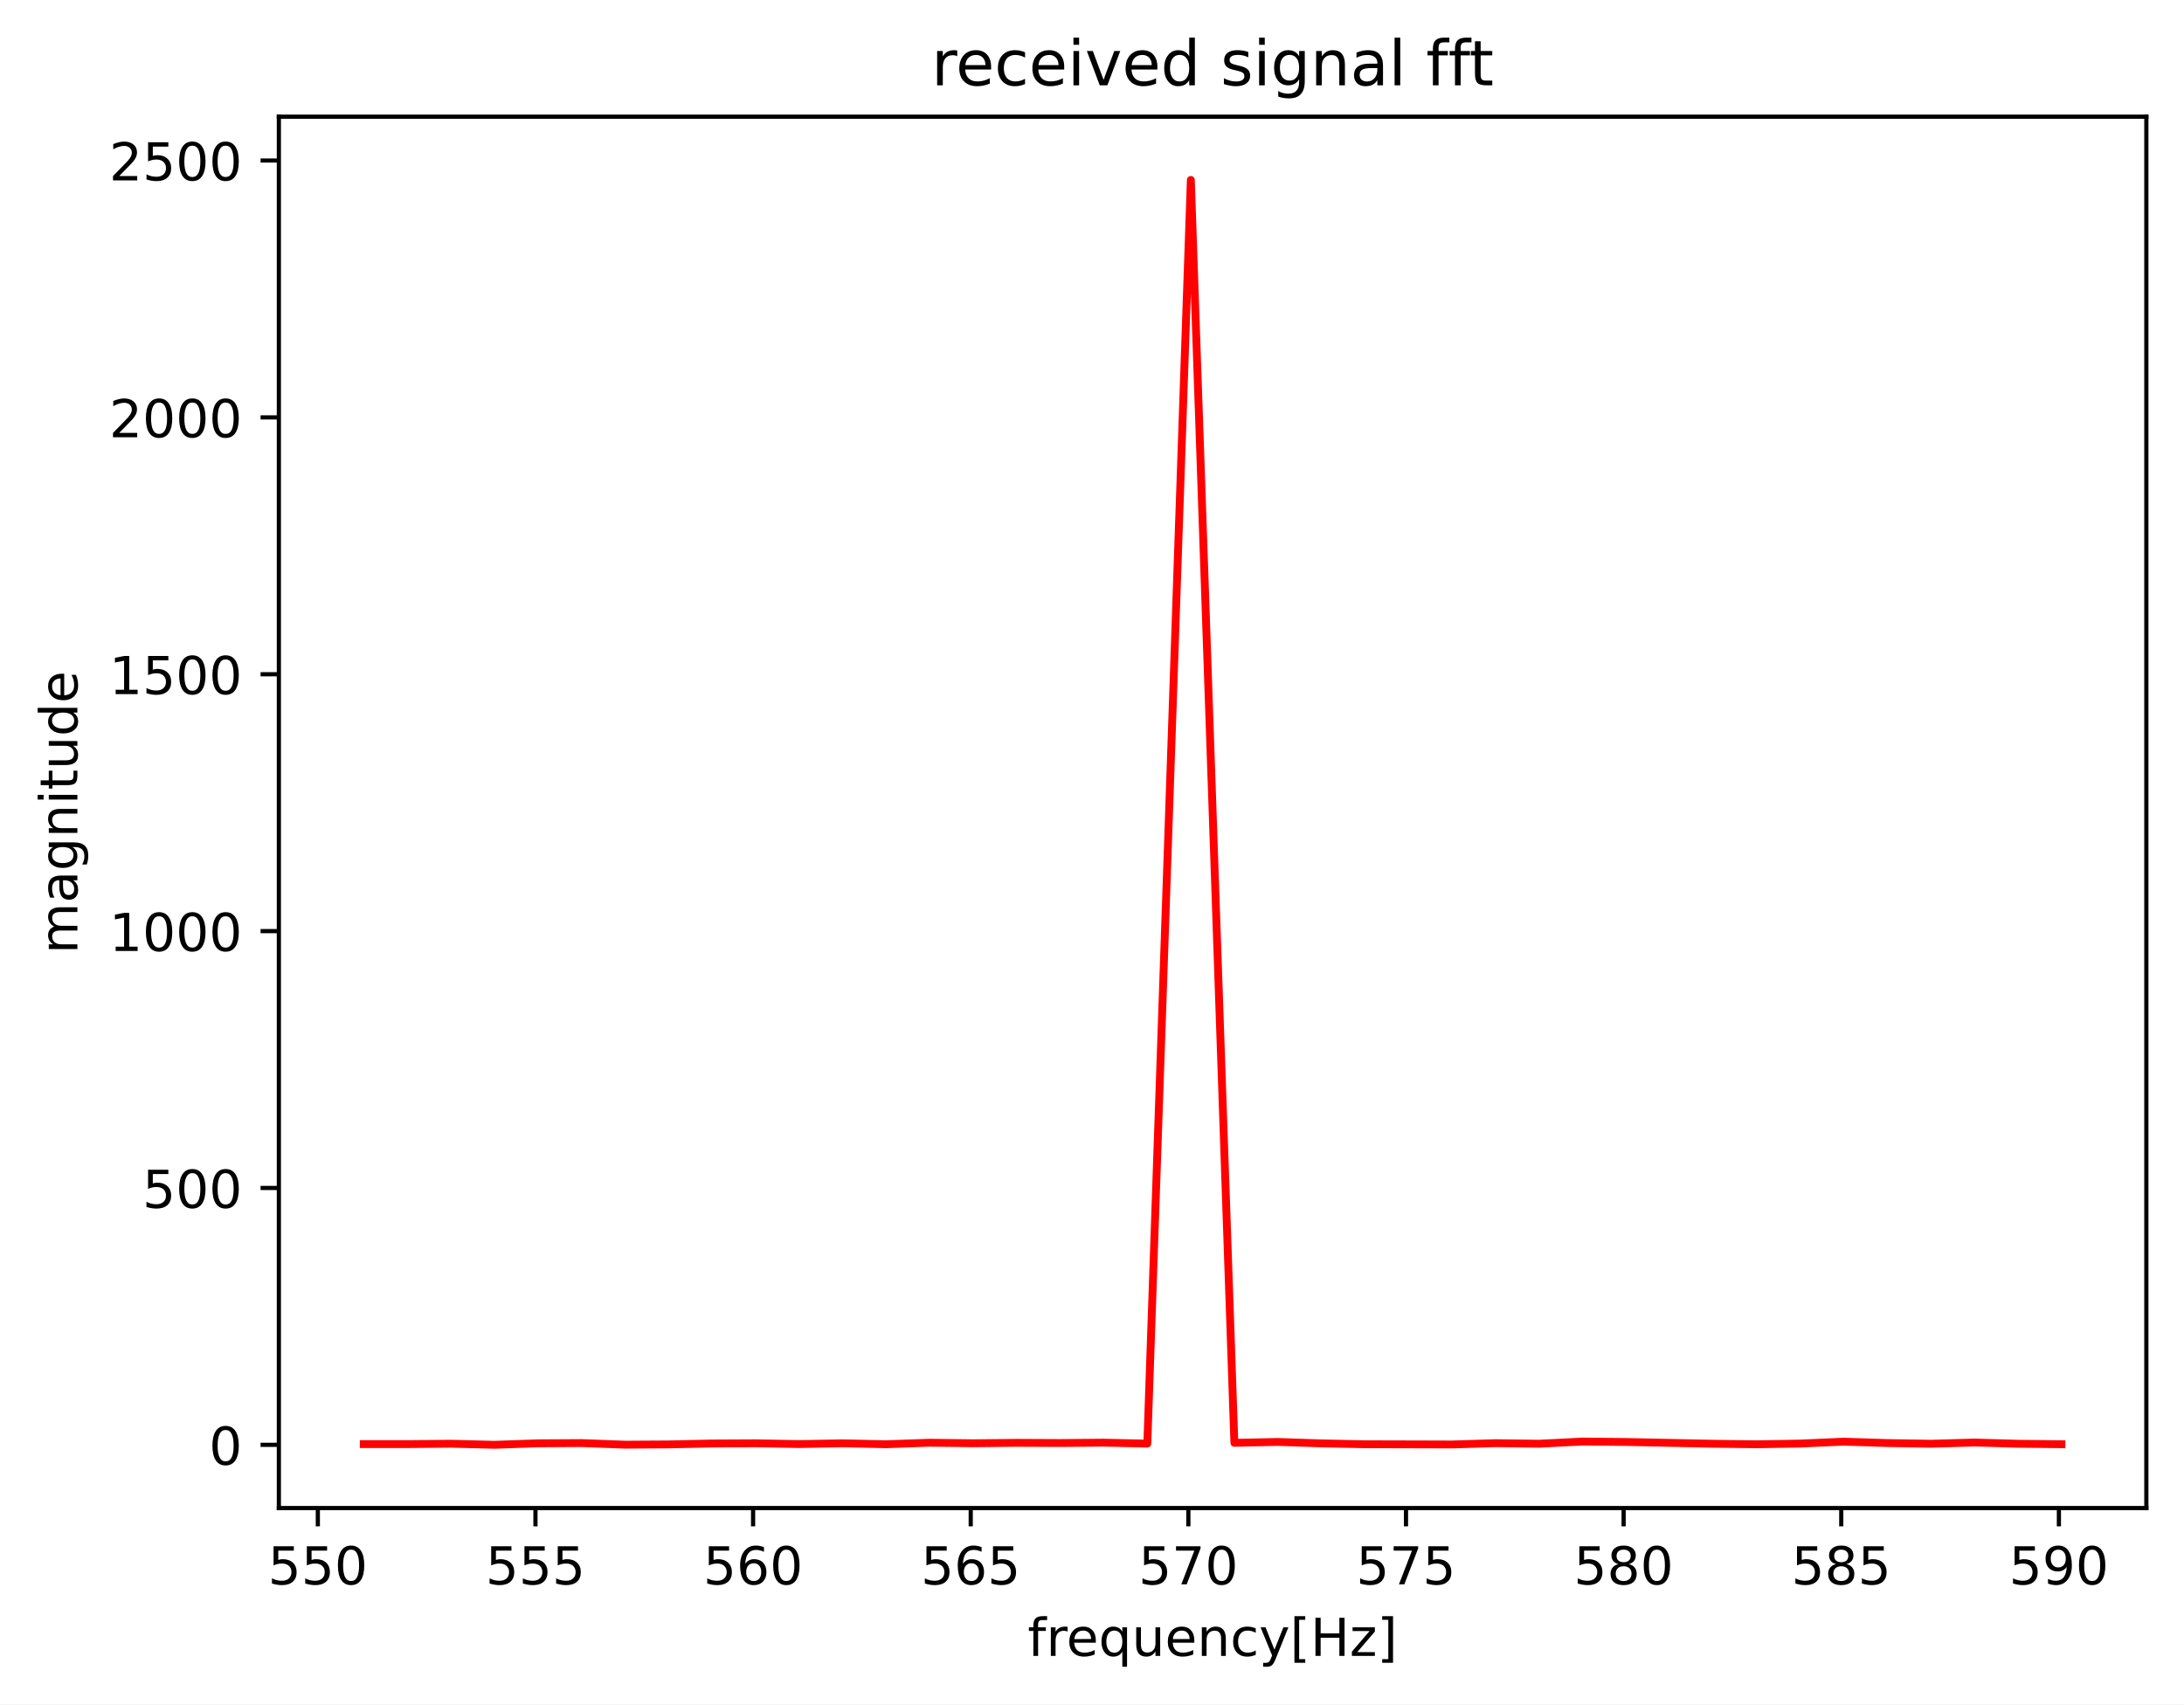
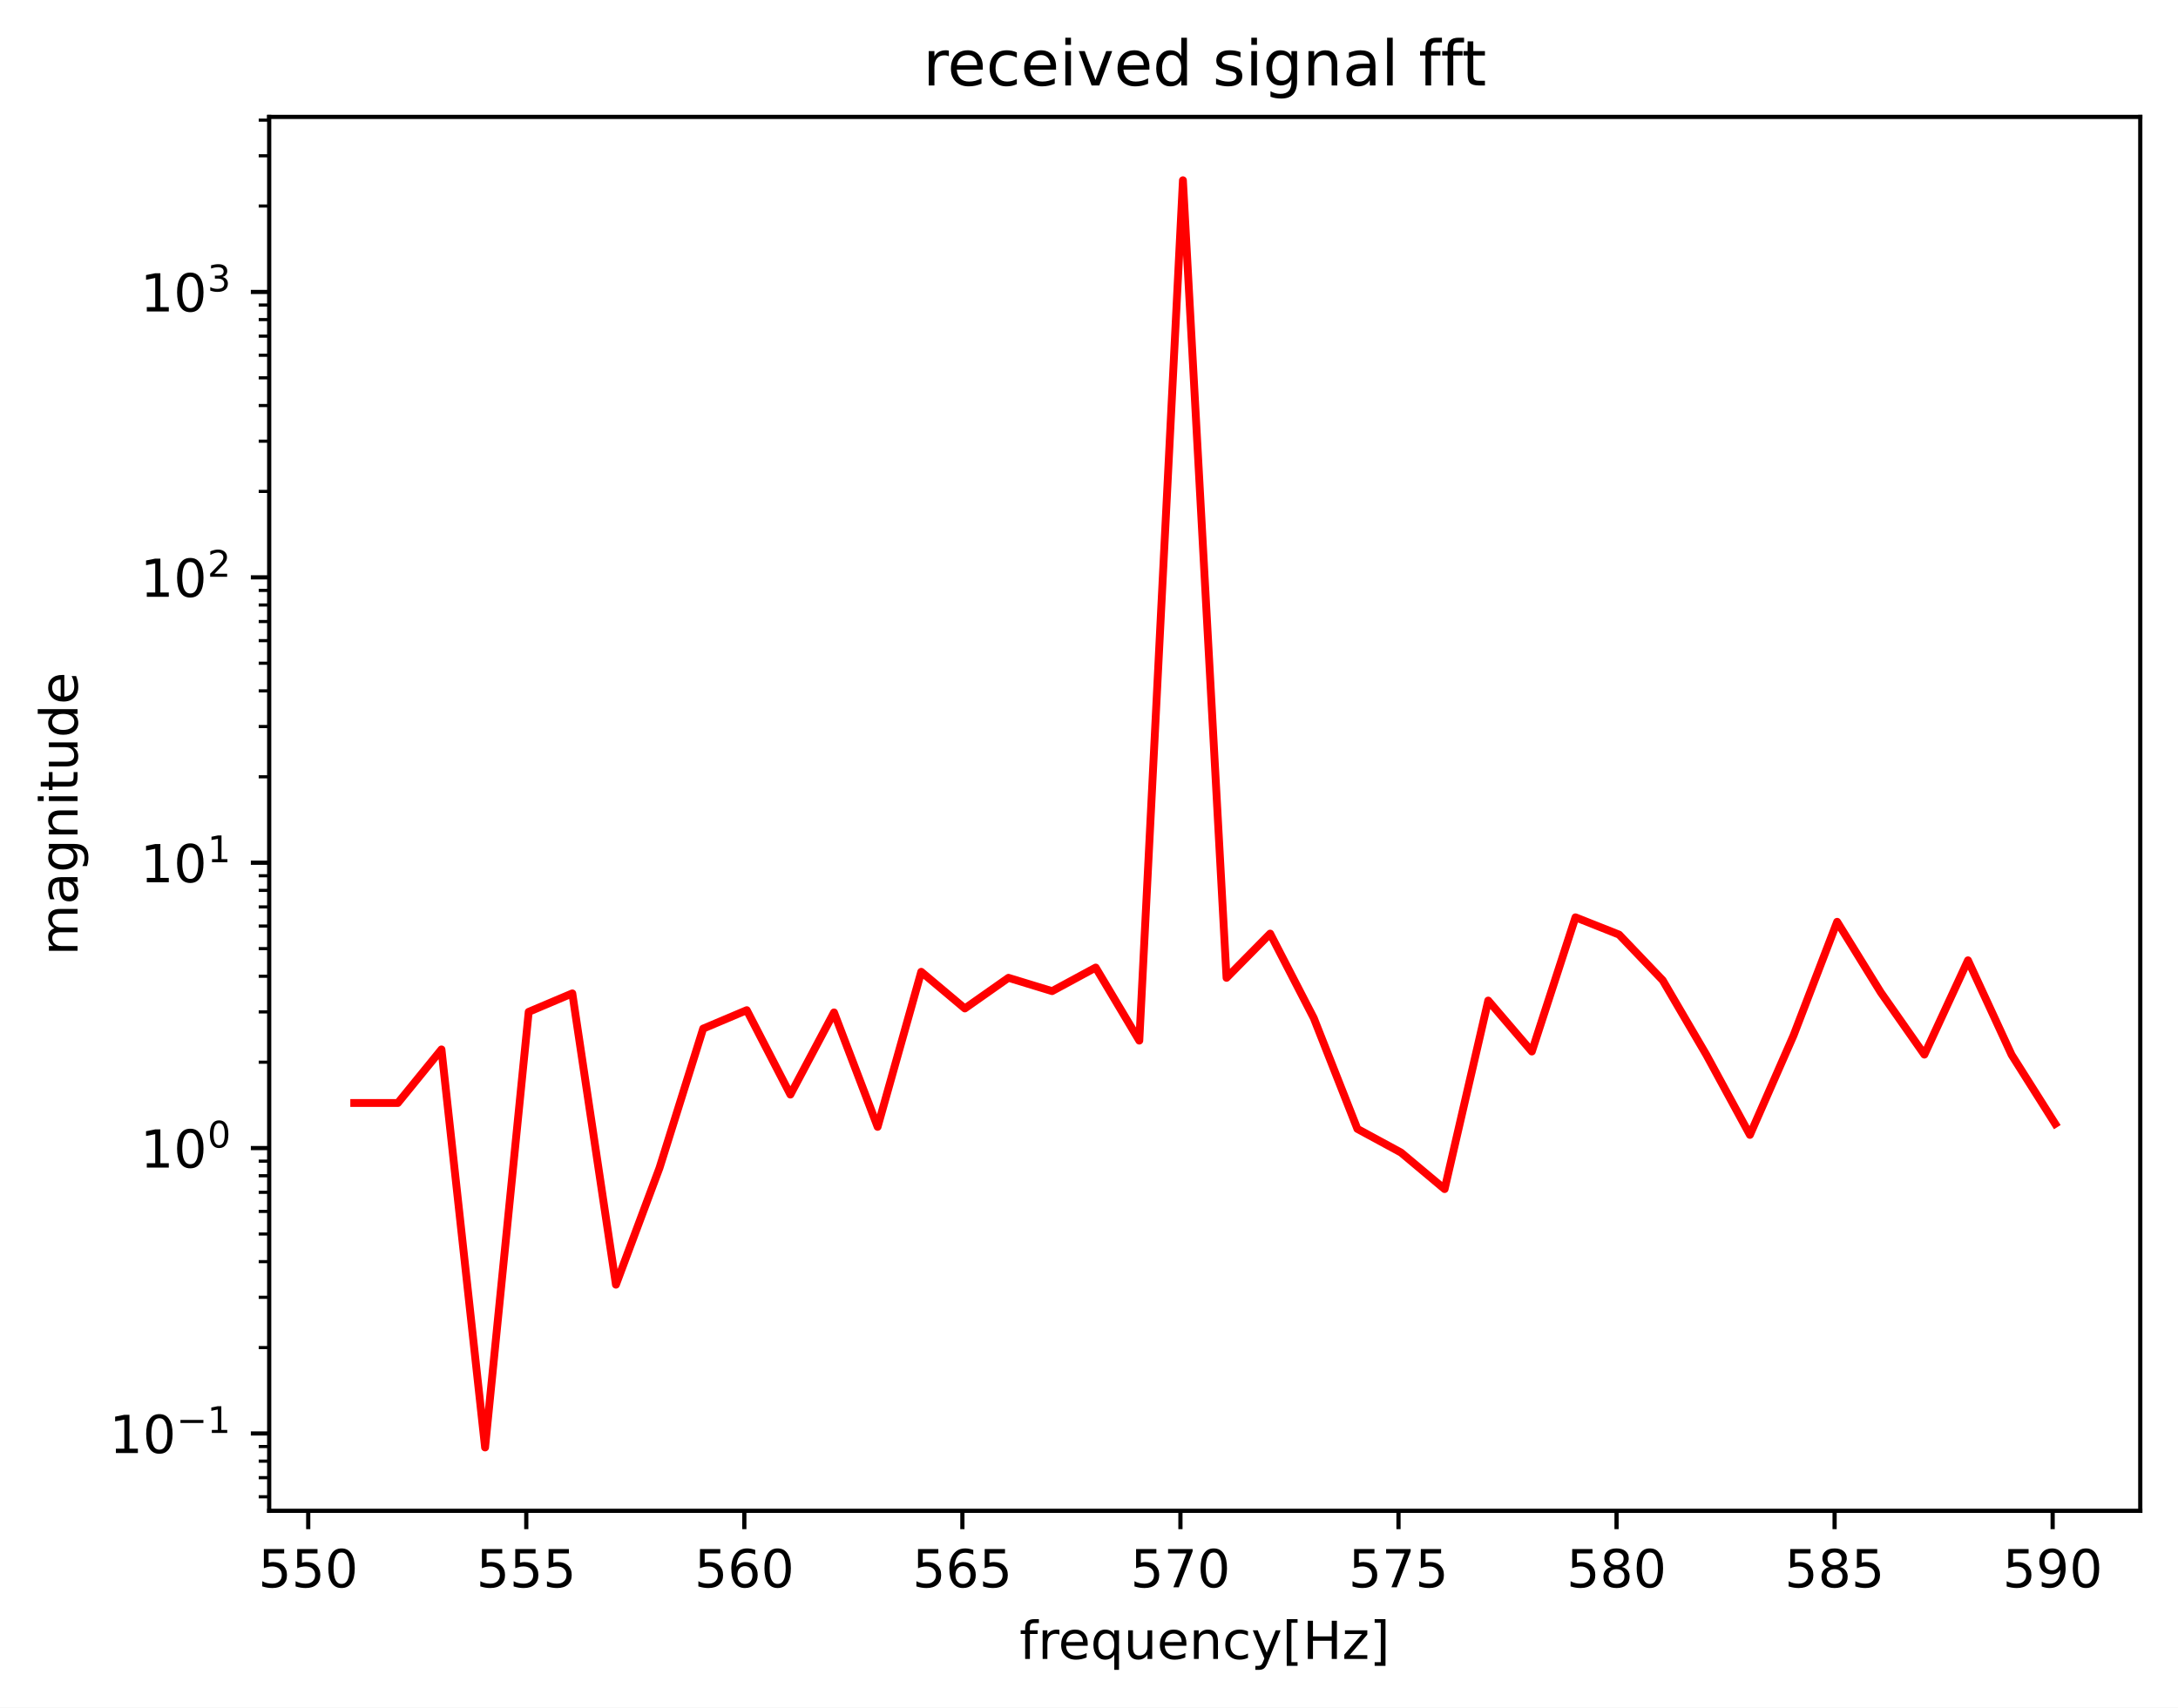
- <svg xmlns="http://www.w3.org/2000/svg" xmlns:xlink="http://www.w3.org/1999/xlink" height="325.986pt" version="1.1" viewBox="0 0 417.648 325.986" width="417.648pt">
+ <svg xmlns="http://www.w3.org/2000/svg" xmlns:xlink="http://www.w3.org/1999/xlink" height="325.986pt" version="1.1" viewBox="0 0 415.698 325.986" width="415.698pt">
  <defs>
    <style type="text/css">*{stroke-linecap:butt;stroke-linejoin:round;}</style>
  </defs>
  <g id="figure_1">
    <g id="patch_1">
-       <path d="M 0 325.986  L 417.648 325.986  L 417.648 0  L 0 0  z " style="fill:#ffffff;" />
+       <path d="M 0 325.986  L 415.698 325.986  L 415.698 0  L 0 0  z " style="fill:#ffffff;" />
    </g>
    <g id="axes_1">
      <g id="patch_2">
-         <path d="M 53.328 288.43  L 410.448 288.43  L 410.448 22.318  L 53.328 22.318  z " style="fill:#ffffff;" />
+         <path d="M 51.378 288.43  L 408.498 288.43  L 408.498 22.318  L 51.378 22.318  z " style="fill:#ffffff;" />
      </g>
      <g id="matplotlib.axis_1">
        <g id="xtick_1">
          <g id="line2d_1">
            <defs>
-               <path d="M 0 0  L 0 3.5  " id="md7b74a0b14" style="stroke:#000000;stroke-width:0.8;" />
+               <path d="M 0 0  L 0 3.5  " id="m8e390ce6d2" style="stroke:#000000;stroke-width:0.8;" />
            </defs>
            <g>
-               <use style="stroke:#000000;stroke-width:0.8;" x="60.779" xlink:href="#md7b74a0b14" y="288.43" />
+               <use style="stroke:#000000;stroke-width:0.8;" x="58.829" xlink:href="#m8e390ce6d2" y="288.43" />
            </g>
          </g>
          <g id="text_1">
-             <g transform="translate(51.23478 303.0286)scale(0.1 -0.1)">
+             <g transform="translate(49.28478 303.0286)scale(0.1 -0.1)">
              <defs>
                <path d="M 691 4666  L 3169 4666  L 3169 4134  L 1269 4134  L 1269 2991  Q 1406 3038 1543 3061  Q 1681 3084 1819 3084  Q 2600 3084 3056 2656  Q 3513 2228 3513 1497  Q 3513 744 3044 326  Q 2575 -91 1722 -91  Q 1428 -91 1123 -41  Q 819 9 494 109  L 494 744  Q 775 591 1075 516  Q 1375 441 1709 441  Q 2250 441 2565 725  Q 2881 1009 2881 1497  Q 2881 1984 2565 2268  Q 2250 2553 1709 2553  Q 1456 2553 1204 2497  Q 953 2441 691 2322  L 691 4666  z " id="DejaVuSans-35" transform="scale(0.015625)" />
                <path d="M 2034 4250  Q 1547 4250 1301 3770  Q 1056 3291 1056 2328  Q 1056 1369 1301 889  Q 1547 409 2034 409  Q 2525 409 2770 889  Q 3016 1369 3016 2328  Q 3016 3291 2770 3770  Q 2525 4250 2034 4250  z M 2034 4750  Q 2819 4750 3233 4129  Q 3647 3509 3647 2328  Q 3647 1150 3233 529  Q 2819 -91 2034 -91  Q 1250 -91 836 529  Q 422 1150 422 2328  Q 422 3509 836 4129  Q 1250 4750 2034 4750  z " id="DejaVuSans-30" transform="scale(0.015625)" />
              </defs>
              <use xlink:href="#DejaVuSans-35" />
              <use x="63.623" xlink:href="#DejaVuSans-35" />
              <use x="127.246" xlink:href="#DejaVuSans-30" />
            </g>
          </g>
        </g>
        <g id="xtick_2">
          <g id="line2d_2">
            <g>
-               <use style="stroke:#000000;stroke-width:0.8;" x="102.397" xlink:href="#md7b74a0b14" y="288.43" />
+               <use style="stroke:#000000;stroke-width:0.8;" x="100.447" xlink:href="#m8e390ce6d2" y="288.43" />
            </g>
          </g>
          <g id="text_2">
-             <g transform="translate(92.853 303.0286)scale(0.1 -0.1)">
+             <g transform="translate(90.903 303.0286)scale(0.1 -0.1)">
              <use xlink:href="#DejaVuSans-35" />
              <use x="63.623" xlink:href="#DejaVuSans-35" />
              <use x="127.246" xlink:href="#DejaVuSans-35" />
            </g>
          </g>
        </g>
        <g id="xtick_3">
          <g id="line2d_3">
            <g>
-               <use style="stroke:#000000;stroke-width:0.8;" x="144.015" xlink:href="#md7b74a0b14" y="288.43" />
+               <use style="stroke:#000000;stroke-width:0.8;" x="142.065" xlink:href="#m8e390ce6d2" y="288.43" />
            </g>
          </g>
          <g id="text_3">
-             <g transform="translate(134.4712 303.0286)scale(0.1 -0.1)">
+             <g transform="translate(132.5212 303.0286)scale(0.1 -0.1)">
              <defs>
                <path d="M 2113 2584  Q 1688 2584 1439 2293  Q 1191 2003 1191 1497  Q 1191 994 1439 701  Q 1688 409 2113 409  Q 2538 409 2786 701  Q 3034 994 3034 1497  Q 3034 2003 2786 2293  Q 2538 2584 2113 2584  z M 3366 4563  L 3366 3988  Q 3128 4100 2886 4159  Q 2644 4219 2406 4219  Q 1781 4219 1451 3797  Q 1122 3375 1075 2522  Q 1259 2794 1537 2939  Q 1816 3084 2150 3084  Q 2853 3084 3261 2657  Q 3669 2231 3669 1497  Q 3669 778 3244 343  Q 2819 -91 2113 -91  Q 1303 -91 875 529  Q 447 1150 447 2328  Q 447 3434 972 4092  Q 1497 4750 2381 4750  Q 2619 4750 2861 4703  Q 3103 4656 3366 4563  z " id="DejaVuSans-36" transform="scale(0.015625)" />
              </defs>
              <use xlink:href="#DejaVuSans-35" />
              <use x="63.623" xlink:href="#DejaVuSans-36" />
              <use x="127.246" xlink:href="#DejaVuSans-30" />
            </g>
          </g>
        </g>
        <g id="xtick_4">
          <g id="line2d_4">
            <g>
-               <use style="stroke:#000000;stroke-width:0.8;" x="185.633" xlink:href="#md7b74a0b14" y="288.43" />
+               <use style="stroke:#000000;stroke-width:0.8;" x="183.683" xlink:href="#m8e390ce6d2" y="288.43" />
            </g>
          </g>
          <g id="text_4">
-             <g transform="translate(176.0894 303.0286)scale(0.1 -0.1)">
+             <g transform="translate(174.1394 303.0286)scale(0.1 -0.1)">
              <use xlink:href="#DejaVuSans-35" />
              <use x="63.623" xlink:href="#DejaVuSans-36" />
              <use x="127.246" xlink:href="#DejaVuSans-35" />
            </g>
          </g>
        </g>
        <g id="xtick_5">
          <g id="line2d_5">
            <g>
-               <use style="stroke:#000000;stroke-width:0.8;" x="227.251" xlink:href="#md7b74a0b14" y="288.43" />
+               <use style="stroke:#000000;stroke-width:0.8;" x="225.301" xlink:href="#m8e390ce6d2" y="288.43" />
            </g>
          </g>
          <g id="text_5">
-             <g transform="translate(217.7076 303.0286)scale(0.1 -0.1)">
+             <g transform="translate(215.7576 303.0286)scale(0.1 -0.1)">
              <defs>
                <path d="M 525 4666  L 3525 4666  L 3525 4397  L 1831 0  L 1172 0  L 2766 4134  L 525 4134  L 525 4666  z " id="DejaVuSans-37" transform="scale(0.015625)" />
              </defs>
              <use xlink:href="#DejaVuSans-35" />
              <use x="63.623" xlink:href="#DejaVuSans-37" />
              <use x="127.246" xlink:href="#DejaVuSans-30" />
            </g>
          </g>
        </g>
        <g id="xtick_6">
          <g id="line2d_6">
            <g>
-               <use style="stroke:#000000;stroke-width:0.8;" x="268.87" xlink:href="#md7b74a0b14" y="288.43" />
+               <use style="stroke:#000000;stroke-width:0.8;" x="266.92" xlink:href="#m8e390ce6d2" y="288.43" />
            </g>
          </g>
          <g id="text_6">
-             <g transform="translate(259.3259 303.0286)scale(0.1 -0.1)">
+             <g transform="translate(257.3759 303.0286)scale(0.1 -0.1)">
              <use xlink:href="#DejaVuSans-35" />
              <use x="63.623" xlink:href="#DejaVuSans-37" />
              <use x="127.246" xlink:href="#DejaVuSans-35" />
            </g>
          </g>
        </g>
        <g id="xtick_7">
          <g id="line2d_7">
            <g>
-               <use style="stroke:#000000;stroke-width:0.8;" x="310.488" xlink:href="#md7b74a0b14" y="288.43" />
+               <use style="stroke:#000000;stroke-width:0.8;" x="308.538" xlink:href="#m8e390ce6d2" y="288.43" />
            </g>
          </g>
          <g id="text_7">
-             <g transform="translate(300.9441 303.0286)scale(0.1 -0.1)">
+             <g transform="translate(298.9941 303.0286)scale(0.1 -0.1)">
              <defs>
                <path d="M 2034 2216  Q 1584 2216 1326 1975  Q 1069 1734 1069 1313  Q 1069 891 1326 650  Q 1584 409 2034 409  Q 2484 409 2743 651  Q 3003 894 3003 1313  Q 3003 1734 2745 1975  Q 2488 2216 2034 2216  z M 1403 2484  Q 997 2584 770 2862  Q 544 3141 544 3541  Q 544 4100 942 4425  Q 1341 4750 2034 4750  Q 2731 4750 3128 4425  Q 3525 4100 3525 3541  Q 3525 3141 3298 2862  Q 3072 2584 2669 2484  Q 3125 2378 3379 2068  Q 3634 1759 3634 1313  Q 3634 634 3220 271  Q 2806 -91 2034 -91  Q 1263 -91 848 271  Q 434 634 434 1313  Q 434 1759 690 2068  Q 947 2378 1403 2484  z M 1172 3481  Q 1172 3119 1398 2916  Q 1625 2713 2034 2713  Q 2441 2713 2670 2916  Q 2900 3119 2900 3481  Q 2900 3844 2670 4047  Q 2441 4250 2034 4250  Q 1625 4250 1398 4047  Q 1172 3844 1172 3481  z " id="DejaVuSans-38" transform="scale(0.015625)" />
              </defs>
              <use xlink:href="#DejaVuSans-35" />
              <use x="63.623" xlink:href="#DejaVuSans-38" />
              <use x="127.246" xlink:href="#DejaVuSans-30" />
            </g>
          </g>
        </g>
        <g id="xtick_8">
          <g id="line2d_8">
            <g>
-               <use style="stroke:#000000;stroke-width:0.8;" x="352.106" xlink:href="#md7b74a0b14" y="288.43" />
+               <use style="stroke:#000000;stroke-width:0.8;" x="350.156" xlink:href="#m8e390ce6d2" y="288.43" />
            </g>
          </g>
          <g id="text_8">
-             <g transform="translate(342.5623 303.0286)scale(0.1 -0.1)">
+             <g transform="translate(340.6123 303.0286)scale(0.1 -0.1)">
              <use xlink:href="#DejaVuSans-35" />
              <use x="63.623" xlink:href="#DejaVuSans-38" />
              <use x="127.246" xlink:href="#DejaVuSans-35" />
            </g>
          </g>
        </g>
        <g id="xtick_9">
          <g id="line2d_9">
            <g>
-               <use style="stroke:#000000;stroke-width:0.8;" x="393.724" xlink:href="#md7b74a0b14" y="288.43" />
+               <use style="stroke:#000000;stroke-width:0.8;" x="391.774" xlink:href="#m8e390ce6d2" y="288.43" />
            </g>
          </g>
          <g id="text_9">
-             <g transform="translate(384.1805 303.0286)scale(0.1 -0.1)">
+             <g transform="translate(382.2305 303.0286)scale(0.1 -0.1)">
              <defs>
                <path d="M 703 97  L 703 672  Q 941 559 1184 500  Q 1428 441 1663 441  Q 2288 441 2617 861  Q 2947 1281 2994 2138  Q 2813 1869 2534 1725  Q 2256 1581 1919 1581  Q 1219 1581 811 2004  Q 403 2428 403 3163  Q 403 3881 828 4315  Q 1253 4750 1959 4750  Q 2769 4750 3195 4129  Q 3622 3509 3622 2328  Q 3622 1225 3098 567  Q 2575 -91 1691 -91  Q 1453 -91 1209 -44  Q 966 3 703 97  z M 1959 2075  Q 2384 2075 2632 2365  Q 2881 2656 2881 3163  Q 2881 3666 2632 3958  Q 2384 4250 1959 4250  Q 1534 4250 1286 3958  Q 1038 3666 1038 3163  Q 1038 2656 1286 2365  Q 1534 2075 1959 2075  z " id="DejaVuSans-39" transform="scale(0.015625)" />
              </defs>
              <use xlink:href="#DejaVuSans-35" />
              <use x="63.623" xlink:href="#DejaVuSans-39" />
              <use x="127.246" xlink:href="#DejaVuSans-30" />
            </g>
          </g>
        </g>
        <g id="text_10">
-           <g transform="translate(196.5256 316.7067)scale(0.1 -0.1)">
+           <g transform="translate(194.5756 316.7067)scale(0.1 -0.1)">
            <defs>
              <path d="M 2375 4863  L 2375 4384  L 1825 4384  Q 1516 4384 1395 4259  Q 1275 4134 1275 3809  L 1275 3500  L 2222 3500  L 2222 3053  L 1275 3053  L 1275 0  L 697 0  L 697 3053  L 147 3053  L 147 3500  L 697 3500  L 697 3744  Q 697 4328 969 4595  Q 1241 4863 1831 4863  L 2375 4863  z " id="DejaVuSans-66" transform="scale(0.015625)" />
              <path d="M 2631 2963  Q 2534 3019 2420 3045  Q 2306 3072 2169 3072  Q 1681 3072 1420 2755  Q 1159 2438 1159 1844  L 1159 0  L 581 0  L 581 3500  L 1159 3500  L 1159 2956  Q 1341 3275 1631 3429  Q 1922 3584 2338 3584  Q 2397 3584 2469 3576  Q 2541 3569 2628 3553  L 2631 2963  z " id="DejaVuSans-72" transform="scale(0.015625)" />
              <path d="M 3597 1894  L 3597 1613  L 953 1613  Q 991 1019 1311 708  Q 1631 397 2203 397  Q 2534 397 2845 478  Q 3156 559 3463 722  L 3463 178  Q 3153 47 2828 -22  Q 2503 -91 2169 -91  Q 1331 -91 842 396  Q 353 884 353 1716  Q 353 2575 817 3079  Q 1281 3584 2069 3584  Q 2775 3584 3186 3129  Q 3597 2675 3597 1894  z M 3022 2063  Q 3016 2534 2758 2815  Q 2500 3097 2075 3097  Q 1594 3097 1305 2825  Q 1016 2553 972 2059  L 3022 2063  z " id="DejaVuSans-65" transform="scale(0.015625)" />
              <path d="M 947 1747  Q 947 1113 1208 752  Q 1469 391 1925 391  Q 2381 391 2643 752  Q 2906 1113 2906 1747  Q 2906 2381 2643 2742  Q 2381 3103 1925 3103  Q 1469 3103 1208 2742  Q 947 2381 947 1747  z M 2906 525  Q 2725 213 2448 61  Q 2172 -91 1784 -91  Q 1150 -91 751 415  Q 353 922 353 1747  Q 353 2572 751 3078  Q 1150 3584 1784 3584  Q 2172 3584 2448 3432  Q 2725 3281 2906 2969  L 2906 3500  L 3481 3500  L 3481 -1331  L 2906 -1331  L 2906 525  z " id="DejaVuSans-71" transform="scale(0.015625)" />
              <path d="M 544 1381  L 544 3500  L 1119 3500  L 1119 1403  Q 1119 906 1312 657  Q 1506 409 1894 409  Q 2359 409 2629 706  Q 2900 1003 2900 1516  L 2900 3500  L 3475 3500  L 3475 0  L 2900 0  L 2900 538  Q 2691 219 2414 64  Q 2138 -91 1772 -91  Q 1169 -91 856 284  Q 544 659 544 1381  z M 1991 3584  L 1991 3584  z " id="DejaVuSans-75" transform="scale(0.015625)" />
              <path d="M 3513 2113  L 3513 0  L 2938 0  L 2938 2094  Q 2938 2591 2744 2837  Q 2550 3084 2163 3084  Q 1697 3084 1428 2787  Q 1159 2491 1159 1978  L 1159 0  L 581 0  L 581 3500  L 1159 3500  L 1159 2956  Q 1366 3272 1645 3428  Q 1925 3584 2291 3584  Q 2894 3584 3203 3211  Q 3513 2838 3513 2113  z " id="DejaVuSans-6e" transform="scale(0.015625)" />
              <path d="M 3122 3366  L 3122 2828  Q 2878 2963 2633 3030  Q 2388 3097 2138 3097  Q 1578 3097 1268 2742  Q 959 2388 959 1747  Q 959 1106 1268 751  Q 1578 397 2138 397  Q 2388 397 2633 464  Q 2878 531 3122 666  L 3122 134  Q 2881 22 2623 -34  Q 2366 -91 2075 -91  Q 1284 -91 818 406  Q 353 903 353 1747  Q 353 2603 823 3093  Q 1294 3584 2113 3584  Q 2378 3584 2631 3529  Q 2884 3475 3122 3366  z " id="DejaVuSans-63" transform="scale(0.015625)" />
              <path d="M 2059 -325  Q 1816 -950 1584 -1140  Q 1353 -1331 966 -1331  L 506 -1331  L 506 -850  L 844 -850  Q 1081 -850 1212 -737  Q 1344 -625 1503 -206  L 1606 56  L 191 3500  L 800 3500  L 1894 763  L 2988 3500  L 3597 3500  L 2059 -325  z " id="DejaVuSans-79" transform="scale(0.015625)" />
              <path d="M 550 4863  L 1875 4863  L 1875 4416  L 1125 4416  L 1125 -397  L 1875 -397  L 1875 -844  L 550 -844  L 550 4863  z " id="DejaVuSans-5b" transform="scale(0.015625)" />
              <path d="M 628 4666  L 1259 4666  L 1259 2753  L 3553 2753  L 3553 4666  L 4184 4666  L 4184 0  L 3553 0  L 3553 2222  L 1259 2222  L 1259 0  L 628 0  L 628 4666  z " id="DejaVuSans-48" transform="scale(0.015625)" />
              <path d="M 353 3500  L 3084 3500  L 3084 2975  L 922 459  L 3084 459  L 3084 0  L 275 0  L 275 525  L 2438 3041  L 353 3041  L 353 3500  z " id="DejaVuSans-7a" transform="scale(0.015625)" />
              <path d="M 1947 4863  L 1947 -844  L 622 -844  L 622 -397  L 1369 -397  L 1369 4416  L 622 4416  L 622 4863  L 1947 4863  z " id="DejaVuSans-5d" transform="scale(0.015625)" />
            </defs>
            <use xlink:href="#DejaVuSans-66" />
            <use x="35.205" xlink:href="#DejaVuSans-72" />
            <use x="74.068" xlink:href="#DejaVuSans-65" />
            <use x="135.592" xlink:href="#DejaVuSans-71" />
            <use x="199.068" xlink:href="#DejaVuSans-75" />
            <use x="262.447" xlink:href="#DejaVuSans-65" />
            <use x="323.971" xlink:href="#DejaVuSans-6e" />
            <use x="387.35" xlink:href="#DejaVuSans-63" />
            <use x="442.33" xlink:href="#DejaVuSans-79" />
            <use x="501.51" xlink:href="#DejaVuSans-5b" />
            <use x="540.523" xlink:href="#DejaVuSans-48" />
            <use x="615.719" xlink:href="#DejaVuSans-7a" />
            <use x="668.209" xlink:href="#DejaVuSans-5d" />
          </g>
        </g>
      </g>
      <g id="matplotlib.axis_2">
        <g id="ytick_1">
          <g id="line2d_10">
            <defs>
-               <path d="M 0 0  L -3.5 0  " id="m67e99f75ce" style="stroke:#000000;stroke-width:0.8;" />
+               <path d="M 0 0  L -3.5 0  " id="mba5f4764b7" style="stroke:#000000;stroke-width:0.8;" />
            </defs>
            <g>
-               <use style="stroke:#000000;stroke-width:0.8;" x="53.328" xlink:href="#m67e99f75ce" y="276.343" />
+               <use style="stroke:#000000;stroke-width:0.8;" x="51.378" xlink:href="#mba5f4764b7" y="273.664" />
            </g>
          </g>
          <g id="text_11">
-             <g transform="translate(39.96563 280.1421)scale(0.1 -0.1)">
-               <use xlink:href="#DejaVuSans-30" />
+             <g transform="translate(20.87813 277.4628)scale(0.1 -0.1)">
+               <defs>
+                 <path d="M 794 531  L 1825 531  L 1825 4091  L 703 3866  L 703 4441  L 1819 4666  L 2450 4666  L 2450 531  L 3481 531  L 3481 0  L 794 0  L 794 531  z " id="DejaVuSans-31" transform="scale(0.015625)" />
+                 <path d="M 678 2272  L 4684 2272  L 4684 1741  L 678 1741  L 678 2272  z " id="DejaVuSans-2212" transform="scale(0.015625)" />
+               </defs>
+               <use transform="translate(0 0.684375)" xlink:href="#DejaVuSans-31" />
+               <use transform="translate(63.62305 0.684375)" xlink:href="#DejaVuSans-30" />
+               <use transform="translate(128.2031 38.96563)scale(0.7)" xlink:href="#DejaVuSans-2212" />
+               <use transform="translate(186.8555 38.96563)scale(0.7)" xlink:href="#DejaVuSans-31" />
            </g>
          </g>
        </g>
        <g id="ytick_2">
          <g id="line2d_11">
            <g>
-               <use style="stroke:#000000;stroke-width:0.8;" x="53.328" xlink:href="#m67e99f75ce" y="227.214" />
+               <use style="stroke:#000000;stroke-width:0.8;" x="51.378" xlink:href="#mba5f4764b7" y="219.181" />
            </g>
          </g>
          <g id="text_12">
-             <g transform="translate(27.24063 231.0135)scale(0.1 -0.1)">
-               <use xlink:href="#DejaVuSans-35" />
-               <use x="63.623" xlink:href="#DejaVuSans-30" />
-               <use x="127.246" xlink:href="#DejaVuSans-30" />
+             <g transform="translate(26.77812 222.9805)scale(0.1 -0.1)">
+               <use transform="translate(0 0.765625)" xlink:href="#DejaVuSans-31" />
+               <use transform="translate(63.62305 0.765625)" xlink:href="#DejaVuSans-30" />
+               <use transform="translate(128.2031 39.04688)scale(0.7)" xlink:href="#DejaVuSans-30" />
            </g>
          </g>
        </g>
        <g id="ytick_3">
          <g id="line2d_12">
            <g>
-               <use style="stroke:#000000;stroke-width:0.8;" x="53.328" xlink:href="#m67e99f75ce" y="178.086" />
+               <use style="stroke:#000000;stroke-width:0.8;" x="51.378" xlink:href="#mba5f4764b7" y="164.699" />
            </g>
          </g>
          <g id="text_13">
-             <g transform="translate(20.87813 181.8849)scale(0.1 -0.1)">
-               <defs>
-                 <path d="M 794 531  L 1825 531  L 1825 4091  L 703 3866  L 703 4441  L 1819 4666  L 2450 4666  L 2450 531  L 3481 531  L 3481 0  L 794 0  L 794 531  z " id="DejaVuSans-31" transform="scale(0.015625)" />
-               </defs>
-               <use xlink:href="#DejaVuSans-31" />
-               <use x="63.623" xlink:href="#DejaVuSans-30" />
-               <use x="127.246" xlink:href="#DejaVuSans-30" />
-               <use x="190.869" xlink:href="#DejaVuSans-30" />
+             <g transform="translate(26.77812 168.4982)scale(0.1 -0.1)">
+               <use transform="translate(0 0.684375)" xlink:href="#DejaVuSans-31" />
+               <use transform="translate(63.62305 0.684375)" xlink:href="#DejaVuSans-30" />
+               <use transform="translate(128.2031 38.96563)scale(0.7)" xlink:href="#DejaVuSans-31" />
            </g>
          </g>
        </g>
        <g id="ytick_4">
          <g id="line2d_13">
            <g>
-               <use style="stroke:#000000;stroke-width:0.8;" x="53.328" xlink:href="#m67e99f75ce" y="128.957" />
+               <use style="stroke:#000000;stroke-width:0.8;" x="51.378" xlink:href="#mba5f4764b7" y="110.217" />
            </g>
          </g>
          <g id="text_14">
-             <g transform="translate(20.87813 132.7563)scale(0.1 -0.1)">
-               <use xlink:href="#DejaVuSans-31" />
-               <use x="63.623" xlink:href="#DejaVuSans-35" />
-               <use x="127.246" xlink:href="#DejaVuSans-30" />
-               <use x="190.869" xlink:href="#DejaVuSans-30" />
+             <g transform="translate(26.77812 114.0159)scale(0.1 -0.1)">
+               <defs>
+                 <path d="M 1228 531  L 3431 531  L 3431 0  L 469 0  L 469 531  Q 828 903 1448 1529  Q 2069 2156 2228 2338  Q 2531 2678 2651 2914  Q 2772 3150 2772 3378  Q 2772 3750 2511 3984  Q 2250 4219 1831 4219  Q 1534 4219 1204 4116  Q 875 4013 500 3803  L 500 4441  Q 881 4594 1212 4672  Q 1544 4750 1819 4750  Q 2544 4750 2975 4387  Q 3406 4025 3406 3419  Q 3406 3131 3298 2873  Q 3191 2616 2906 2266  Q 2828 2175 2409 1742  Q 1991 1309 1228 531  z " id="DejaVuSans-32" transform="scale(0.015625)" />
+               </defs>
+               <use transform="translate(0 0.765625)" xlink:href="#DejaVuSans-31" />
+               <use transform="translate(63.62305 0.765625)" xlink:href="#DejaVuSans-30" />
+               <use transform="translate(128.2031 39.04688)scale(0.7)" xlink:href="#DejaVuSans-32" />
            </g>
          </g>
        </g>
        <g id="ytick_5">
          <g id="line2d_14">
            <g>
-               <use style="stroke:#000000;stroke-width:0.8;" x="53.328" xlink:href="#m67e99f75ce" y="79.828" />
+               <use style="stroke:#000000;stroke-width:0.8;" x="51.378" xlink:href="#mba5f4764b7" y="55.734" />
            </g>
          </g>
          <g id="text_15">
-             <g transform="translate(20.87813 83.62765)scale(0.1 -0.1)">
-               <defs>
-                 <path d="M 1228 531  L 3431 531  L 3431 0  L 469 0  L 469 531  Q 828 903 1448 1529  Q 2069 2156 2228 2338  Q 2531 2678 2651 2914  Q 2772 3150 2772 3378  Q 2772 3750 2511 3984  Q 2250 4219 1831 4219  Q 1534 4219 1204 4116  Q 875 4013 500 3803  L 500 4441  Q 881 4594 1212 4672  Q 1544 4750 1819 4750  Q 2544 4750 2975 4387  Q 3406 4025 3406 3419  Q 3406 3131 3298 2873  Q 3191 2616 2906 2266  Q 2828 2175 2409 1742  Q 1991 1309 1228 531  z " id="DejaVuSans-32" transform="scale(0.015625)" />
-               </defs>
-               <use xlink:href="#DejaVuSans-32" />
-               <use x="63.623" xlink:href="#DejaVuSans-30" />
-               <use x="127.246" xlink:href="#DejaVuSans-30" />
-               <use x="190.869" xlink:href="#DejaVuSans-30" />
+             <g transform="translate(26.77812 59.53353)scale(0.1 -0.1)">
+               <defs>
+                 <path d="M 2597 2516  Q 3050 2419 3304 2112  Q 3559 1806 3559 1356  Q 3559 666 3084 287  Q 2609 -91 1734 -91  Q 1441 -91 1130 -33  Q 819 25 488 141  L 488 750  Q 750 597 1062 519  Q 1375 441 1716 441  Q 2309 441 2620 675  Q 2931 909 2931 1356  Q 2931 1769 2642 2001  Q 2353 2234 1838 2234  L 1294 2234  L 1294 2753  L 1863 2753  Q 2328 2753 2575 2939  Q 2822 3125 2822 3475  Q 2822 3834 2567 4026  Q 2313 4219 1838 4219  Q 1578 4219 1281 4162  Q 984 4106 628 3988  L 628 4550  Q 988 4650 1302 4700  Q 1616 4750 1894 4750  Q 2613 4750 3031 4423  Q 3450 4097 3450 3541  Q 3450 3153 3228 2886  Q 3006 2619 2597 2516  z " id="DejaVuSans-33" transform="scale(0.015625)" />
+               </defs>
+               <use transform="translate(0 0.765625)" xlink:href="#DejaVuSans-31" />
+               <use transform="translate(63.62305 0.765625)" xlink:href="#DejaVuSans-30" />
+               <use transform="translate(128.2031 39.04688)scale(0.7)" xlink:href="#DejaVuSans-33" />
            </g>
          </g>
        </g>
        <g id="ytick_6">
          <g id="line2d_15">
-             <g>
-               <use style="stroke:#000000;stroke-width:0.8;" x="53.328" xlink:href="#m67e99f75ce" y="30.7" />
-             </g>
-           </g>
-           <g id="text_16">
-             <g transform="translate(20.87813 34.49903)scale(0.1 -0.1)">
-               <use xlink:href="#DejaVuSans-32" />
-               <use x="63.623" xlink:href="#DejaVuSans-35" />
-               <use x="127.246" xlink:href="#DejaVuSans-30" />
-               <use x="190.869" xlink:href="#DejaVuSans-30" />
-             </g>
-           </g>
-         </g>
-         <g id="text_17">
+             <defs>
+               <path d="M 0 0  L -2 0  " id="me54b046119" style="stroke:#000000;stroke-width:0.6;" />
+             </defs>
+             <g>
+               <use style="stroke:#000000;stroke-width:0.6;" x="51.378" xlink:href="#me54b046119" y="285.75" />
+             </g>
+           </g>
+         </g>
+         <g id="ytick_7">
+           <g id="line2d_16">
+             <g>
+               <use style="stroke:#000000;stroke-width:0.6;" x="51.378" xlink:href="#me54b046119" y="282.103" />
+             </g>
+           </g>
+         </g>
+         <g id="ytick_8">
+           <g id="line2d_17">
+             <g>
+               <use style="stroke:#000000;stroke-width:0.6;" x="51.378" xlink:href="#me54b046119" y="278.944" />
+             </g>
+           </g>
+         </g>
+         <g id="ytick_9">
+           <g id="line2d_18">
+             <g>
+               <use style="stroke:#000000;stroke-width:0.6;" x="51.378" xlink:href="#me54b046119" y="276.157" />
+             </g>
+           </g>
+         </g>
+         <g id="ytick_10">
+           <g id="line2d_19">
+             <g>
+               <use style="stroke:#000000;stroke-width:0.6;" x="51.378" xlink:href="#me54b046119" y="257.263" />
+             </g>
+           </g>
+         </g>
+         <g id="ytick_11">
+           <g id="line2d_20">
+             <g>
+               <use style="stroke:#000000;stroke-width:0.6;" x="51.378" xlink:href="#me54b046119" y="247.669" />
+             </g>
+           </g>
+         </g>
+         <g id="ytick_12">
+           <g id="line2d_21">
+             <g>
+               <use style="stroke:#000000;stroke-width:0.6;" x="51.378" xlink:href="#me54b046119" y="240.862" />
+             </g>
+           </g>
+         </g>
+         <g id="ytick_13">
+           <g id="line2d_22">
+             <g>
+               <use style="stroke:#000000;stroke-width:0.6;" x="51.378" xlink:href="#me54b046119" y="235.582" />
+             </g>
+           </g>
+         </g>
+         <g id="ytick_14">
+           <g id="line2d_23">
+             <g>
+               <use style="stroke:#000000;stroke-width:0.6;" x="51.378" xlink:href="#me54b046119" y="231.268" />
+             </g>
+           </g>
+         </g>
+         <g id="ytick_15">
+           <g id="line2d_24">
+             <g>
+               <use style="stroke:#000000;stroke-width:0.6;" x="51.378" xlink:href="#me54b046119" y="227.621" />
+             </g>
+           </g>
+         </g>
+         <g id="ytick_16">
+           <g id="line2d_25">
+             <g>
+               <use style="stroke:#000000;stroke-width:0.6;" x="51.378" xlink:href="#me54b046119" y="224.461" />
+             </g>
+           </g>
+         </g>
+         <g id="ytick_17">
+           <g id="line2d_26">
+             <g>
+               <use style="stroke:#000000;stroke-width:0.6;" x="51.378" xlink:href="#me54b046119" y="221.674" />
+             </g>
+           </g>
+         </g>
+         <g id="ytick_18">
+           <g id="line2d_27">
+             <g>
+               <use style="stroke:#000000;stroke-width:0.6;" x="51.378" xlink:href="#me54b046119" y="202.78" />
+             </g>
+           </g>
+         </g>
+         <g id="ytick_19">
+           <g id="line2d_28">
+             <g>
+               <use style="stroke:#000000;stroke-width:0.6;" x="51.378" xlink:href="#me54b046119" y="193.187" />
+             </g>
+           </g>
+         </g>
+         <g id="ytick_20">
+           <g id="line2d_29">
+             <g>
+               <use style="stroke:#000000;stroke-width:0.6;" x="51.378" xlink:href="#me54b046119" y="186.38" />
+             </g>
+           </g>
+         </g>
+         <g id="ytick_21">
+           <g id="line2d_30">
+             <g>
+               <use style="stroke:#000000;stroke-width:0.6;" x="51.378" xlink:href="#me54b046119" y="181.1" />
+             </g>
+           </g>
+         </g>
+         <g id="ytick_22">
+           <g id="line2d_31">
+             <g>
+               <use style="stroke:#000000;stroke-width:0.6;" x="51.378" xlink:href="#me54b046119" y="176.786" />
+             </g>
+           </g>
+         </g>
+         <g id="ytick_23">
+           <g id="line2d_32">
+             <g>
+               <use style="stroke:#000000;stroke-width:0.6;" x="51.378" xlink:href="#me54b046119" y="173.138" />
+             </g>
+           </g>
+         </g>
+         <g id="ytick_24">
+           <g id="line2d_33">
+             <g>
+               <use style="stroke:#000000;stroke-width:0.6;" x="51.378" xlink:href="#me54b046119" y="169.979" />
+             </g>
+           </g>
+         </g>
+         <g id="ytick_25">
+           <g id="line2d_34">
+             <g>
+               <use style="stroke:#000000;stroke-width:0.6;" x="51.378" xlink:href="#me54b046119" y="167.192" />
+             </g>
+           </g>
+         </g>
+         <g id="ytick_26">
+           <g id="line2d_35">
+             <g>
+               <use style="stroke:#000000;stroke-width:0.6;" x="51.378" xlink:href="#me54b046119" y="148.298" />
+             </g>
+           </g>
+         </g>
+         <g id="ytick_27">
+           <g id="line2d_36">
+             <g>
+               <use style="stroke:#000000;stroke-width:0.6;" x="51.378" xlink:href="#me54b046119" y="138.704" />
+             </g>
+           </g>
+         </g>
+         <g id="ytick_28">
+           <g id="line2d_37">
+             <g>
+               <use style="stroke:#000000;stroke-width:0.6;" x="51.378" xlink:href="#me54b046119" y="131.897" />
+             </g>
+           </g>
+         </g>
+         <g id="ytick_29">
+           <g id="line2d_38">
+             <g>
+               <use style="stroke:#000000;stroke-width:0.6;" x="51.378" xlink:href="#me54b046119" y="126.617" />
+             </g>
+           </g>
+         </g>
+         <g id="ytick_30">
+           <g id="line2d_39">
+             <g>
+               <use style="stroke:#000000;stroke-width:0.6;" x="51.378" xlink:href="#me54b046119" y="122.303" />
+             </g>
+           </g>
+         </g>
+         <g id="ytick_31">
+           <g id="line2d_40">
+             <g>
+               <use style="stroke:#000000;stroke-width:0.6;" x="51.378" xlink:href="#me54b046119" y="118.656" />
+             </g>
+           </g>
+         </g>
+         <g id="ytick_32">
+           <g id="line2d_41">
+             <g>
+               <use style="stroke:#000000;stroke-width:0.6;" x="51.378" xlink:href="#me54b046119" y="115.497" />
+             </g>
+           </g>
+         </g>
+         <g id="ytick_33">
+           <g id="line2d_42">
+             <g>
+               <use style="stroke:#000000;stroke-width:0.6;" x="51.378" xlink:href="#me54b046119" y="112.71" />
+             </g>
+           </g>
+         </g>
+         <g id="ytick_34">
+           <g id="line2d_43">
+             <g>
+               <use style="stroke:#000000;stroke-width:0.6;" x="51.378" xlink:href="#me54b046119" y="93.816" />
+             </g>
+           </g>
+         </g>
+         <g id="ytick_35">
+           <g id="line2d_44">
+             <g>
+               <use style="stroke:#000000;stroke-width:0.6;" x="51.378" xlink:href="#me54b046119" y="84.222" />
+             </g>
+           </g>
+         </g>
+         <g id="ytick_36">
+           <g id="line2d_45">
+             <g>
+               <use style="stroke:#000000;stroke-width:0.6;" x="51.378" xlink:href="#me54b046119" y="77.415" />
+             </g>
+           </g>
+         </g>
+         <g id="ytick_37">
+           <g id="line2d_46">
+             <g>
+               <use style="stroke:#000000;stroke-width:0.6;" x="51.378" xlink:href="#me54b046119" y="72.135" />
+             </g>
+           </g>
+         </g>
+         <g id="ytick_38">
+           <g id="line2d_47">
+             <g>
+               <use style="stroke:#000000;stroke-width:0.6;" x="51.378" xlink:href="#me54b046119" y="67.821" />
+             </g>
+           </g>
+         </g>
+         <g id="ytick_39">
+           <g id="line2d_48">
+             <g>
+               <use style="stroke:#000000;stroke-width:0.6;" x="51.378" xlink:href="#me54b046119" y="64.174" />
+             </g>
+           </g>
+         </g>
+         <g id="ytick_40">
+           <g id="line2d_49">
+             <g>
+               <use style="stroke:#000000;stroke-width:0.6;" x="51.378" xlink:href="#me54b046119" y="61.014" />
+             </g>
+           </g>
+         </g>
+         <g id="ytick_41">
+           <g id="line2d_50">
+             <g>
+               <use style="stroke:#000000;stroke-width:0.6;" x="51.378" xlink:href="#me54b046119" y="58.227" />
+             </g>
+           </g>
+         </g>
+         <g id="ytick_42">
+           <g id="line2d_51">
+             <g>
+               <use style="stroke:#000000;stroke-width:0.6;" x="51.378" xlink:href="#me54b046119" y="39.333" />
+             </g>
+           </g>
+         </g>
+         <g id="ytick_43">
+           <g id="line2d_52">
+             <g>
+               <use style="stroke:#000000;stroke-width:0.6;" x="51.378" xlink:href="#me54b046119" y="29.74" />
+             </g>
+           </g>
+         </g>
+         <g id="ytick_44">
+           <g id="line2d_53">
+             <g>
+               <use style="stroke:#000000;stroke-width:0.6;" x="51.378" xlink:href="#me54b046119" y="22.933" />
+             </g>
+           </g>
+         </g>
+         <g id="text_16">
          <g transform="translate(14.79844 182.4202)rotate(-90)scale(0.1 -0.1)">
            <defs>
              <path d="M 3328 2828  Q 3544 3216 3844 3400  Q 4144 3584 4550 3584  Q 5097 3584 5394 3201  Q 5691 2819 5691 2113  L 5691 0  L 5113 0  L 5113 2094  Q 5113 2597 4934 2840  Q 4756 3084 4391 3084  Q 3944 3084 3684 2787  Q 3425 2491 3425 1978  L 3425 0  L 2847 0  L 2847 2094  Q 2847 2600 2669 2842  Q 2491 3084 2119 3084  Q 1678 3084 1418 2786  Q 1159 2488 1159 1978  L 1159 0  L 581 0  L 581 3500  L 1159 3500  L 1159 2956  Q 1356 3278 1631 3431  Q 1906 3584 2284 3584  Q 2666 3584 2933 3390  Q 3200 3197 3328 2828  z " id="DejaVuSans-6d" transform="scale(0.015625)" />
              <path d="M 2194 1759  Q 1497 1759 1228 1600  Q 959 1441 959 1056  Q 959 750 1161 570  Q 1363 391 1709 391  Q 2188 391 2477 730  Q 2766 1069 2766 1631  L 2766 1759  L 2194 1759  z M 3341 1997  L 3341 0  L 2766 0  L 2766 531  Q 2569 213 2275 61  Q 1981 -91 1556 -91  Q 1019 -91 701 211  Q 384 513 384 1019  Q 384 1609 779 1909  Q 1175 2209 1959 2209  L 2766 2209  L 2766 2266  Q 2766 2663 2505 2880  Q 2244 3097 1772 3097  Q 1472 3097 1187 3025  Q 903 2953 641 2809  L 641 3341  Q 956 3463 1253 3523  Q 1550 3584 1831 3584  Q 2591 3584 2966 3190  Q 3341 2797 3341 1997  z " id="DejaVuSans-61" transform="scale(0.015625)" />
              <path d="M 2906 1791  Q 2906 2416 2648 2759  Q 2391 3103 1925 3103  Q 1463 3103 1205 2759  Q 947 2416 947 1791  Q 947 1169 1205 825  Q 1463 481 1925 481  Q 2391 481 2648 825  Q 2906 1169 2906 1791  z M 3481 434  Q 3481 -459 3084 -895  Q 2688 -1331 1869 -1331  Q 1566 -1331 1297 -1286  Q 1028 -1241 775 -1147  L 775 -588  Q 1028 -725 1275 -790  Q 1522 -856 1778 -856  Q 2344 -856 2625 -561  Q 2906 -266 2906 331  L 2906 616  Q 2728 306 2450 153  Q 2172 0 1784 0  Q 1141 0 747 490  Q 353 981 353 1791  Q 353 2603 747 3093  Q 1141 3584 1784 3584  Q 2172 3584 2450 3431  Q 2728 3278 2906 2969  L 2906 3500  L 3481 3500  L 3481 434  z " id="DejaVuSans-67" transform="scale(0.015625)" />
              <path d="M 603 3500  L 1178 3500  L 1178 0  L 603 0  L 603 3500  z M 603 4863  L 1178 4863  L 1178 4134  L 603 4134  L 603 4863  z " id="DejaVuSans-69" transform="scale(0.015625)" />
              <path d="M 1172 4494  L 1172 3500  L 2356 3500  L 2356 3053  L 1172 3053  L 1172 1153  Q 1172 725 1289 603  Q 1406 481 1766 481  L 2356 481  L 2356 0  L 1766 0  Q 1100 0 847 248  Q 594 497 594 1153  L 594 3053  L 172 3053  L 172 3500  L 594 3500  L 594 4494  L 1172 4494  z " id="DejaVuSans-74" transform="scale(0.015625)" />
              <path d="M 2906 2969  L 2906 4863  L 3481 4863  L 3481 0  L 2906 0  L 2906 525  Q 2725 213 2448 61  Q 2172 -91 1784 -91  Q 1150 -91 751 415  Q 353 922 353 1747  Q 353 2572 751 3078  Q 1150 3584 1784 3584  Q 2172 3584 2448 3432  Q 2725 3281 2906 2969  z M 947 1747  Q 947 1113 1208 752  Q 1469 391 1925 391  Q 2381 391 2643 752  Q 2906 1113 2906 1747  Q 2906 2381 2643 2742  Q 2381 3103 1925 3103  Q 1469 3103 1208 2742  Q 947 2381 947 1747  z " id="DejaVuSans-64" transform="scale(0.015625)" />
            </defs>
            <use xlink:href="#DejaVuSans-6d" />
            <use x="97.412" xlink:href="#DejaVuSans-61" />
            <use x="158.691" xlink:href="#DejaVuSans-67" />
            <use x="222.168" xlink:href="#DejaVuSans-6e" />
            <use x="285.547" xlink:href="#DejaVuSans-69" />
            <use x="313.33" xlink:href="#DejaVuSans-74" />
            <use x="352.539" xlink:href="#DejaVuSans-75" />
            <use x="415.918" xlink:href="#DejaVuSans-64" />
            <use x="479.395" xlink:href="#DejaVuSans-65" />
          </g>
        </g>
      </g>
-       <g id="line2d_16">
-         <path clip-path="url(#p45f58ef671)" d="M 69.561 276.202  L 77.885 276.202  L 86.21 276.125  L 94.534 276.334  L 102.859 276.048  L 111.183 276.001  L 119.508 276.31  L 127.832 276.259  L 136.157 276.085  L 144.481 276.044  L 152.806 276.192  L 161.13 276.049  L 169.455 276.226  L 177.779 275.935  L 186.104 276.04  L 194.428 275.955  L 202.752 275.994  L 211.077 275.921  L 219.401 276.109  L 227.726 34.414  L 236.05 275.955  L 244.375 275.788  L 252.699 276.062  L 261.024 276.228  L 269.348 276.248  L 277.673 276.272  L 285.997 276.02  L 294.322 276.129  L 302.646 275.71  L 310.971 275.793  L 319.295 275.962  L 327.62 276.134  L 335.944 276.234  L 344.269 276.099  L 352.593 275.733  L 360.917 275.998  L 369.242 276.134  L 377.566 275.896  L 385.891 276.134  L 394.215 276.223  " style="fill:none;stroke:#ff0000;stroke-linecap:square;stroke-width:1.5;" />
+       <g id="line2d_54">
+         <path clip-path="url(#pbd86242066)" d="M 67.611 210.57  L 75.935 210.571  L 84.26 200.347  L 92.584 276.334  L 100.909 193.172  L 109.233 189.647  L 117.558 245.257  L 125.882 222.954  L 134.207 196.371  L 142.531 192.853  L 150.856 208.967  L 159.18 193.283  L 167.505 215.126  L 175.829 185.529  L 184.154 192.524  L 192.478 186.673  L 200.802 189.216  L 209.127 184.715  L 217.451 198.664  L 225.776 34.414  L 234.1 186.679  L 242.425 178.235  L 250.749 194.36  L 259.074 215.514  L 267.398 220.031  L 275.723 227.006  L 284.047 191.017  L 292.372 200.743  L 300.696 175.124  L 309.021 178.426  L 317.345 187.137  L 325.67 201.359  L 333.994 216.663  L 342.319 197.675  L 350.643 175.98  L 358.967 189.451  L 367.292 201.335  L 375.616 183.333  L 383.941 201.377  L 392.265 214.548  " style="fill:none;stroke:#ff0000;stroke-linecap:square;stroke-width:1.5;" />
      </g>
      <g id="patch_3">
-         <path d="M 53.328 288.43  L 53.328 22.318  " style="fill:none;stroke:#000000;stroke-linecap:square;stroke-linejoin:miter;stroke-width:0.8;" />
+         <path d="M 51.378 288.43  L 51.378 22.318  " style="fill:none;stroke:#000000;stroke-linecap:square;stroke-linejoin:miter;stroke-width:0.8;" />
      </g>
      <g id="patch_4">
-         <path d="M 410.448 288.43  L 410.448 22.318  " style="fill:none;stroke:#000000;stroke-linecap:square;stroke-linejoin:miter;stroke-width:0.8;" />
+         <path d="M 408.498 288.43  L 408.498 22.318  " style="fill:none;stroke:#000000;stroke-linecap:square;stroke-linejoin:miter;stroke-width:0.8;" />
      </g>
      <g id="patch_5">
-         <path d="M 53.328 288.43  L 410.448 288.43  " style="fill:none;stroke:#000000;stroke-linecap:square;stroke-linejoin:miter;stroke-width:0.8;" />
+         <path d="M 51.378 288.43  L 408.498 288.43  " style="fill:none;stroke:#000000;stroke-linecap:square;stroke-linejoin:miter;stroke-width:0.8;" />
      </g>
      <g id="patch_6">
-         <path d="M 53.328 22.318  L 410.448 22.318  " style="fill:none;stroke:#000000;stroke-linecap:square;stroke-linejoin:miter;stroke-width:0.8;" />
-       </g>
-       <g id="text_18">
-         <g transform="translate(178.1216 16.31812)scale(0.12 -0.12)">
+         <path d="M 51.378 22.318  L 408.498 22.318  " style="fill:none;stroke:#000000;stroke-linecap:square;stroke-linejoin:miter;stroke-width:0.8;" />
+       </g>
+       <g id="text_17">
+         <g transform="translate(176.1716 16.31812)scale(0.12 -0.12)">
          <defs>
            <path d="M 191 3500  L 800 3500  L 1894 563  L 2988 3500  L 3597 3500  L 2284 0  L 1503 0  L 191 3500  z " id="DejaVuSans-76" transform="scale(0.015625)" />
            <path id="DejaVuSans-20" transform="scale(0.015625)" />
            <path d="M 2834 3397  L 2834 2853  Q 2591 2978 2328 3040  Q 2066 3103 1784 3103  Q 1356 3103 1142 2972  Q 928 2841 928 2578  Q 928 2378 1081 2264  Q 1234 2150 1697 2047  L 1894 2003  Q 2506 1872 2764 1633  Q 3022 1394 3022 966  Q 3022 478 2636 193  Q 2250 -91 1575 -91  Q 1294 -91 989 -36  Q 684 19 347 128  L 347 722  Q 666 556 975 473  Q 1284 391 1588 391  Q 1994 391 2212 530  Q 2431 669 2431 922  Q 2431 1156 2273 1281  Q 2116 1406 1581 1522  L 1381 1569  Q 847 1681 609 1914  Q 372 2147 372 2553  Q 372 3047 722 3315  Q 1072 3584 1716 3584  Q 2034 3584 2315 3537  Q 2597 3491 2834 3397  z " id="DejaVuSans-73" transform="scale(0.015625)" />
            <path d="M 603 4863  L 1178 4863  L 1178 0  L 603 0  L 603 4863  z " id="DejaVuSans-6c" transform="scale(0.015625)" />
          </defs>
          <use xlink:href="#DejaVuSans-72" />
          <use x="38.863" xlink:href="#DejaVuSans-65" />
          <use x="100.387" xlink:href="#DejaVuSans-63" />
          <use x="155.367" xlink:href="#DejaVuSans-65" />
          <use x="216.891" xlink:href="#DejaVuSans-69" />
          <use x="244.674" xlink:href="#DejaVuSans-76" />
          <use x="303.854" xlink:href="#DejaVuSans-65" />
          <use x="365.377" xlink:href="#DejaVuSans-64" />
          <use x="428.854" xlink:href="#DejaVuSans-20" />
          <use x="460.641" xlink:href="#DejaVuSans-73" />
          <use x="512.74" xlink:href="#DejaVuSans-69" />
          <use x="540.523" xlink:href="#DejaVuSans-67" />
          <use x="604" xlink:href="#DejaVuSans-6e" />
          <use x="667.379" xlink:href="#DejaVuSans-61" />
          <use x="728.658" xlink:href="#DejaVuSans-6c" />
          <use x="756.441" xlink:href="#DejaVuSans-20" />
          <use x="788.229" xlink:href="#DejaVuSans-66" />
          <use x="823.434" xlink:href="#DejaVuSans-66" />
          <use x="856.889" xlink:href="#DejaVuSans-74" />
        </g>
      </g>
    </g>
  </g>
  <defs>
-     <clipPath id="p45f58ef671">
-       <rect height="266.112" width="357.12" x="53.328" y="22.318" />
+     <clipPath id="pbd86242066">
+       <rect height="266.112" width="357.12" x="51.378" y="22.318" />
    </clipPath>
  </defs>
</svg>
